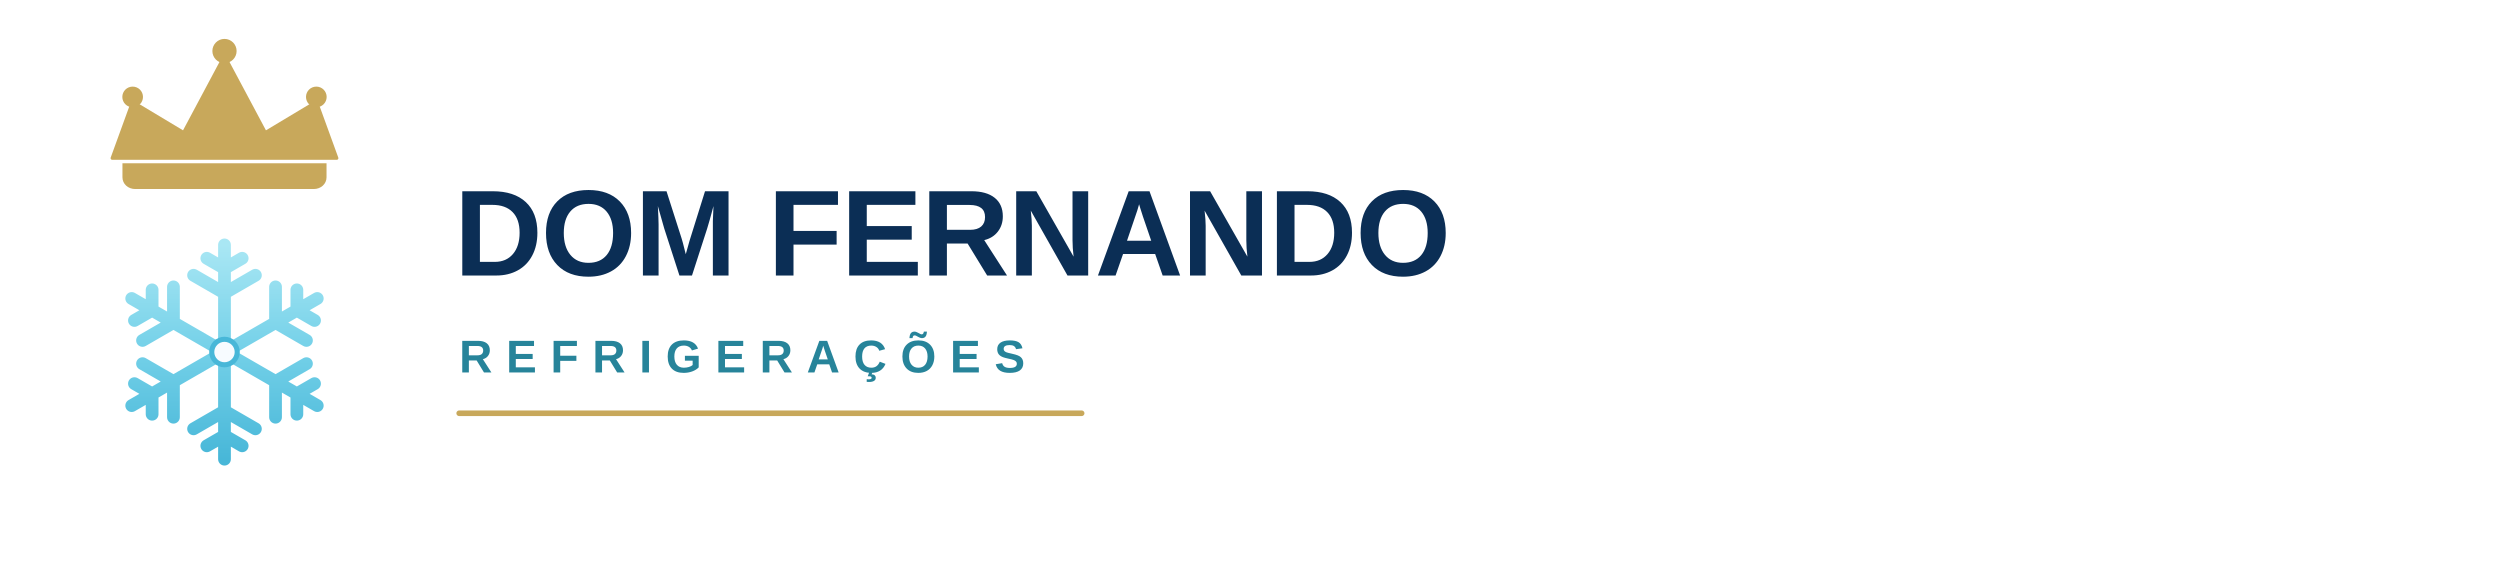
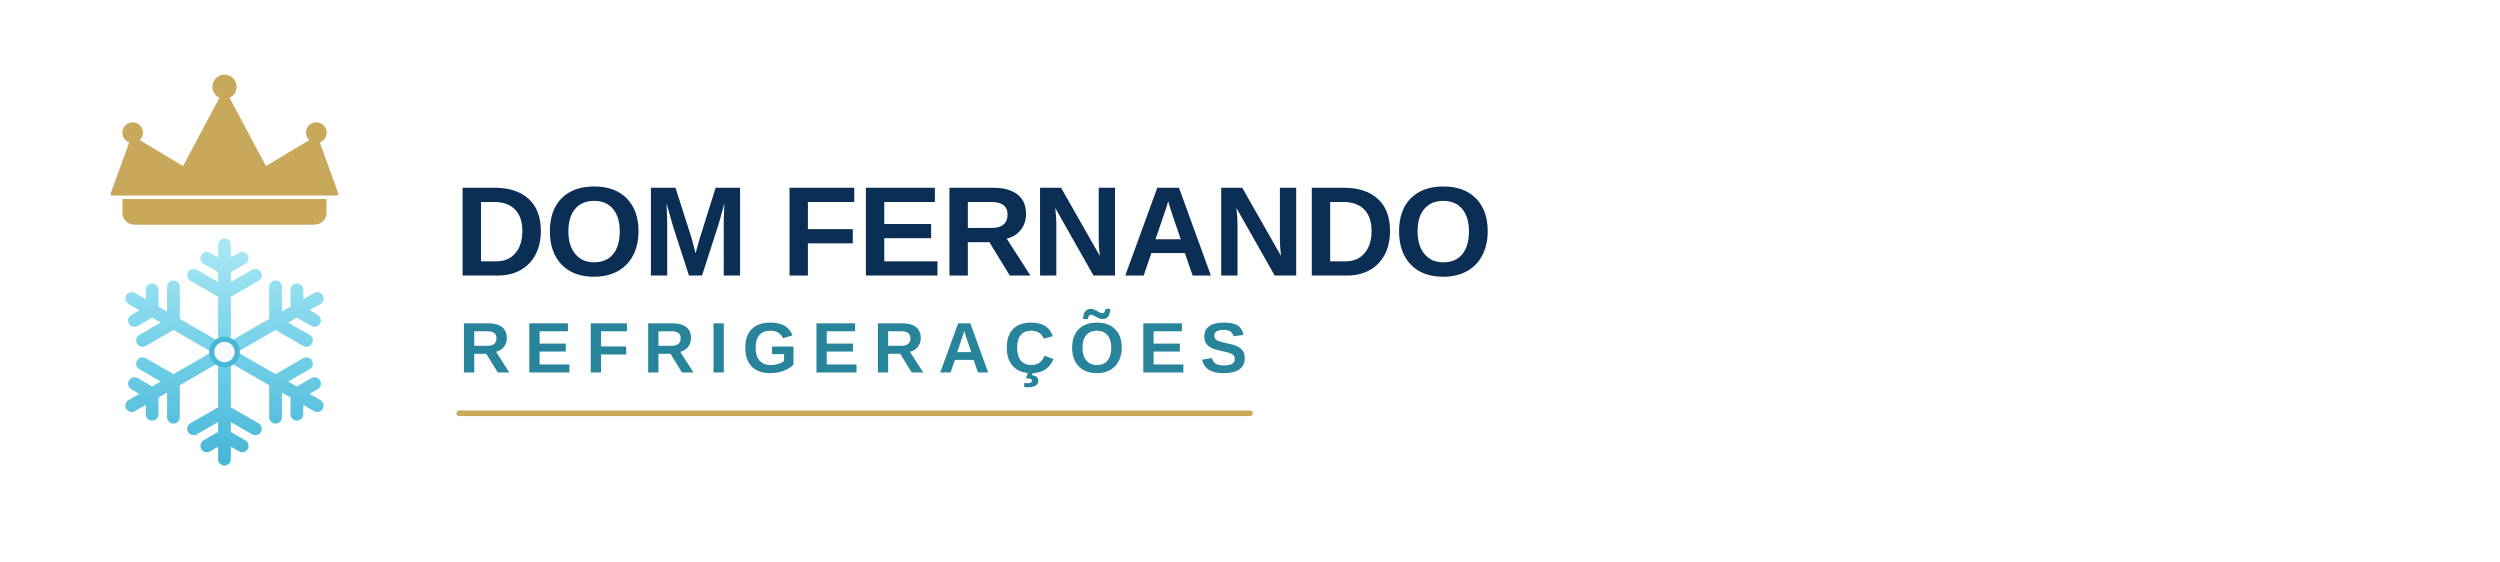
<svg xmlns="http://www.w3.org/2000/svg" width="980" height="220" viewBox="0 0 980 220" role="img" aria-labelledby="title desc">
  <defs>
    <linearGradient id="ice" x1="0" y1="0" x2="0" y2="1">
      <stop offset="0" stop-color="#A9E7F4" />
      <stop offset="0.5" stop-color="#73D0E8" />
      <stop offset="1" stop-color="#48B7D8" />
    </linearGradient>
  </defs>
  <g transform="translate(88 138)">
    <g fill="none" stroke="url(#ice)" stroke-width="5" stroke-linecap="round" stroke-linejoin="round">
      <path d="M0 0 L0 -42 M0 -23.1 L12.12 -30.1 M0 -23.1 L-12.12 -30.1 M0 -32.76 L6.93 -36.76 M0 -32.76 L-6.93 -36.76 M0 0 L-36.37 -21 M-20.01 -11.55 L-20.01 -25.55 M-20.01 -11.55 L-32.13 -4.55 M-28.37 -16.38 L-28.37 -24.38 M-28.37 -16.38 L-35.3 -12.38 M0 0 L-36.37 21 M-20.01 11.55 L-32.13 4.55 M-20.01 11.55 L-20.01 25.55 M-28.37 16.38 L-35.3 12.38 M-28.37 16.38 L-28.37 24.38 M0 0 L-0 42 M-0 23.1 L-12.12 30.1 M-0 23.1 L12.12 30.1 M-0 32.76 L-6.93 36.76 M-0 32.76 L6.93 36.76 M0 0 L36.37 21 M20.01 11.55 L20.01 25.55 M20.01 11.55 L32.13 4.55 M28.37 16.38 L28.37 24.38 M28.37 16.38 L35.3 12.38 M0 0 L36.37 -21 M20.01 -11.55 L32.13 -4.55 M20.01 -11.55 L20.01 -25.55 M28.37 -16.38 L35.3 -12.38 M28.37 -16.38 L28.37 -24.38" />
    </g>
    <circle r="5" fill="#F7FBFF" stroke="#48B7D8" stroke-width="2" />
-     <g transform="translate(0 -92)">
+     <g transform="translate(0 -78)">
      <path d="M-44 16 L-36 -6 L-16 6 L0 -24 L16 6 L36 -6 L44 16 Z" fill="#c8a85b" stroke="#c8a85b" stroke-width="1.3" stroke-linejoin="round" />
      <path d="M-40 18 H40 v5.5 c0 2.6-2.2 4.6-5 4.6 H-35 c-2.8 0-5-2-5-4.6 Z" fill="#c8a85b" />
      <circle cx="-36" cy="-8" r="3.6" fill="#c8a85b" stroke="#c8a85b" stroke-width="0.9" />
      <circle cx="0" cy="-26" r="4.3" fill="#c8a85b" stroke="#c8a85b" stroke-width="0.9" />
      <circle cx="36" cy="-8" r="3.6" fill="#c8a85b" stroke="#c8a85b" stroke-width="0.9" />
    </g>
  </g>
  <g font-family="Montserrat, Arial, Helvetica, sans-serif">
-     <text x="178" y="108" fill="#0B2E55" font-size="48" font-weight="800" letter-spacing="-0.6">DOM FERNANDO</text>
-     <text x="180" y="146" fill="#27849A" font-size="18" font-weight="600" letter-spacing="5.4">REFRIGERAÇÕES</text>
-     <path d="M180 162 H424" stroke="#C8A85B" stroke-width="2.2" stroke-linecap="round" />
+     <text x="178" y="108" fill="#0B2E55" font-size="50" font-weight="800" letter-spacing="-0.6">DOM FERNANDO</text>
+     <text x="180" y="146" fill="#27849A" font-size="28" font-weight="600" letter-spacing="5.4">REFRIGERAÇÕES</text>
+     <path d="M180 162 H490" stroke="#C8A85B" stroke-width="2.2" stroke-linecap="round" />
  </g>
</svg>
